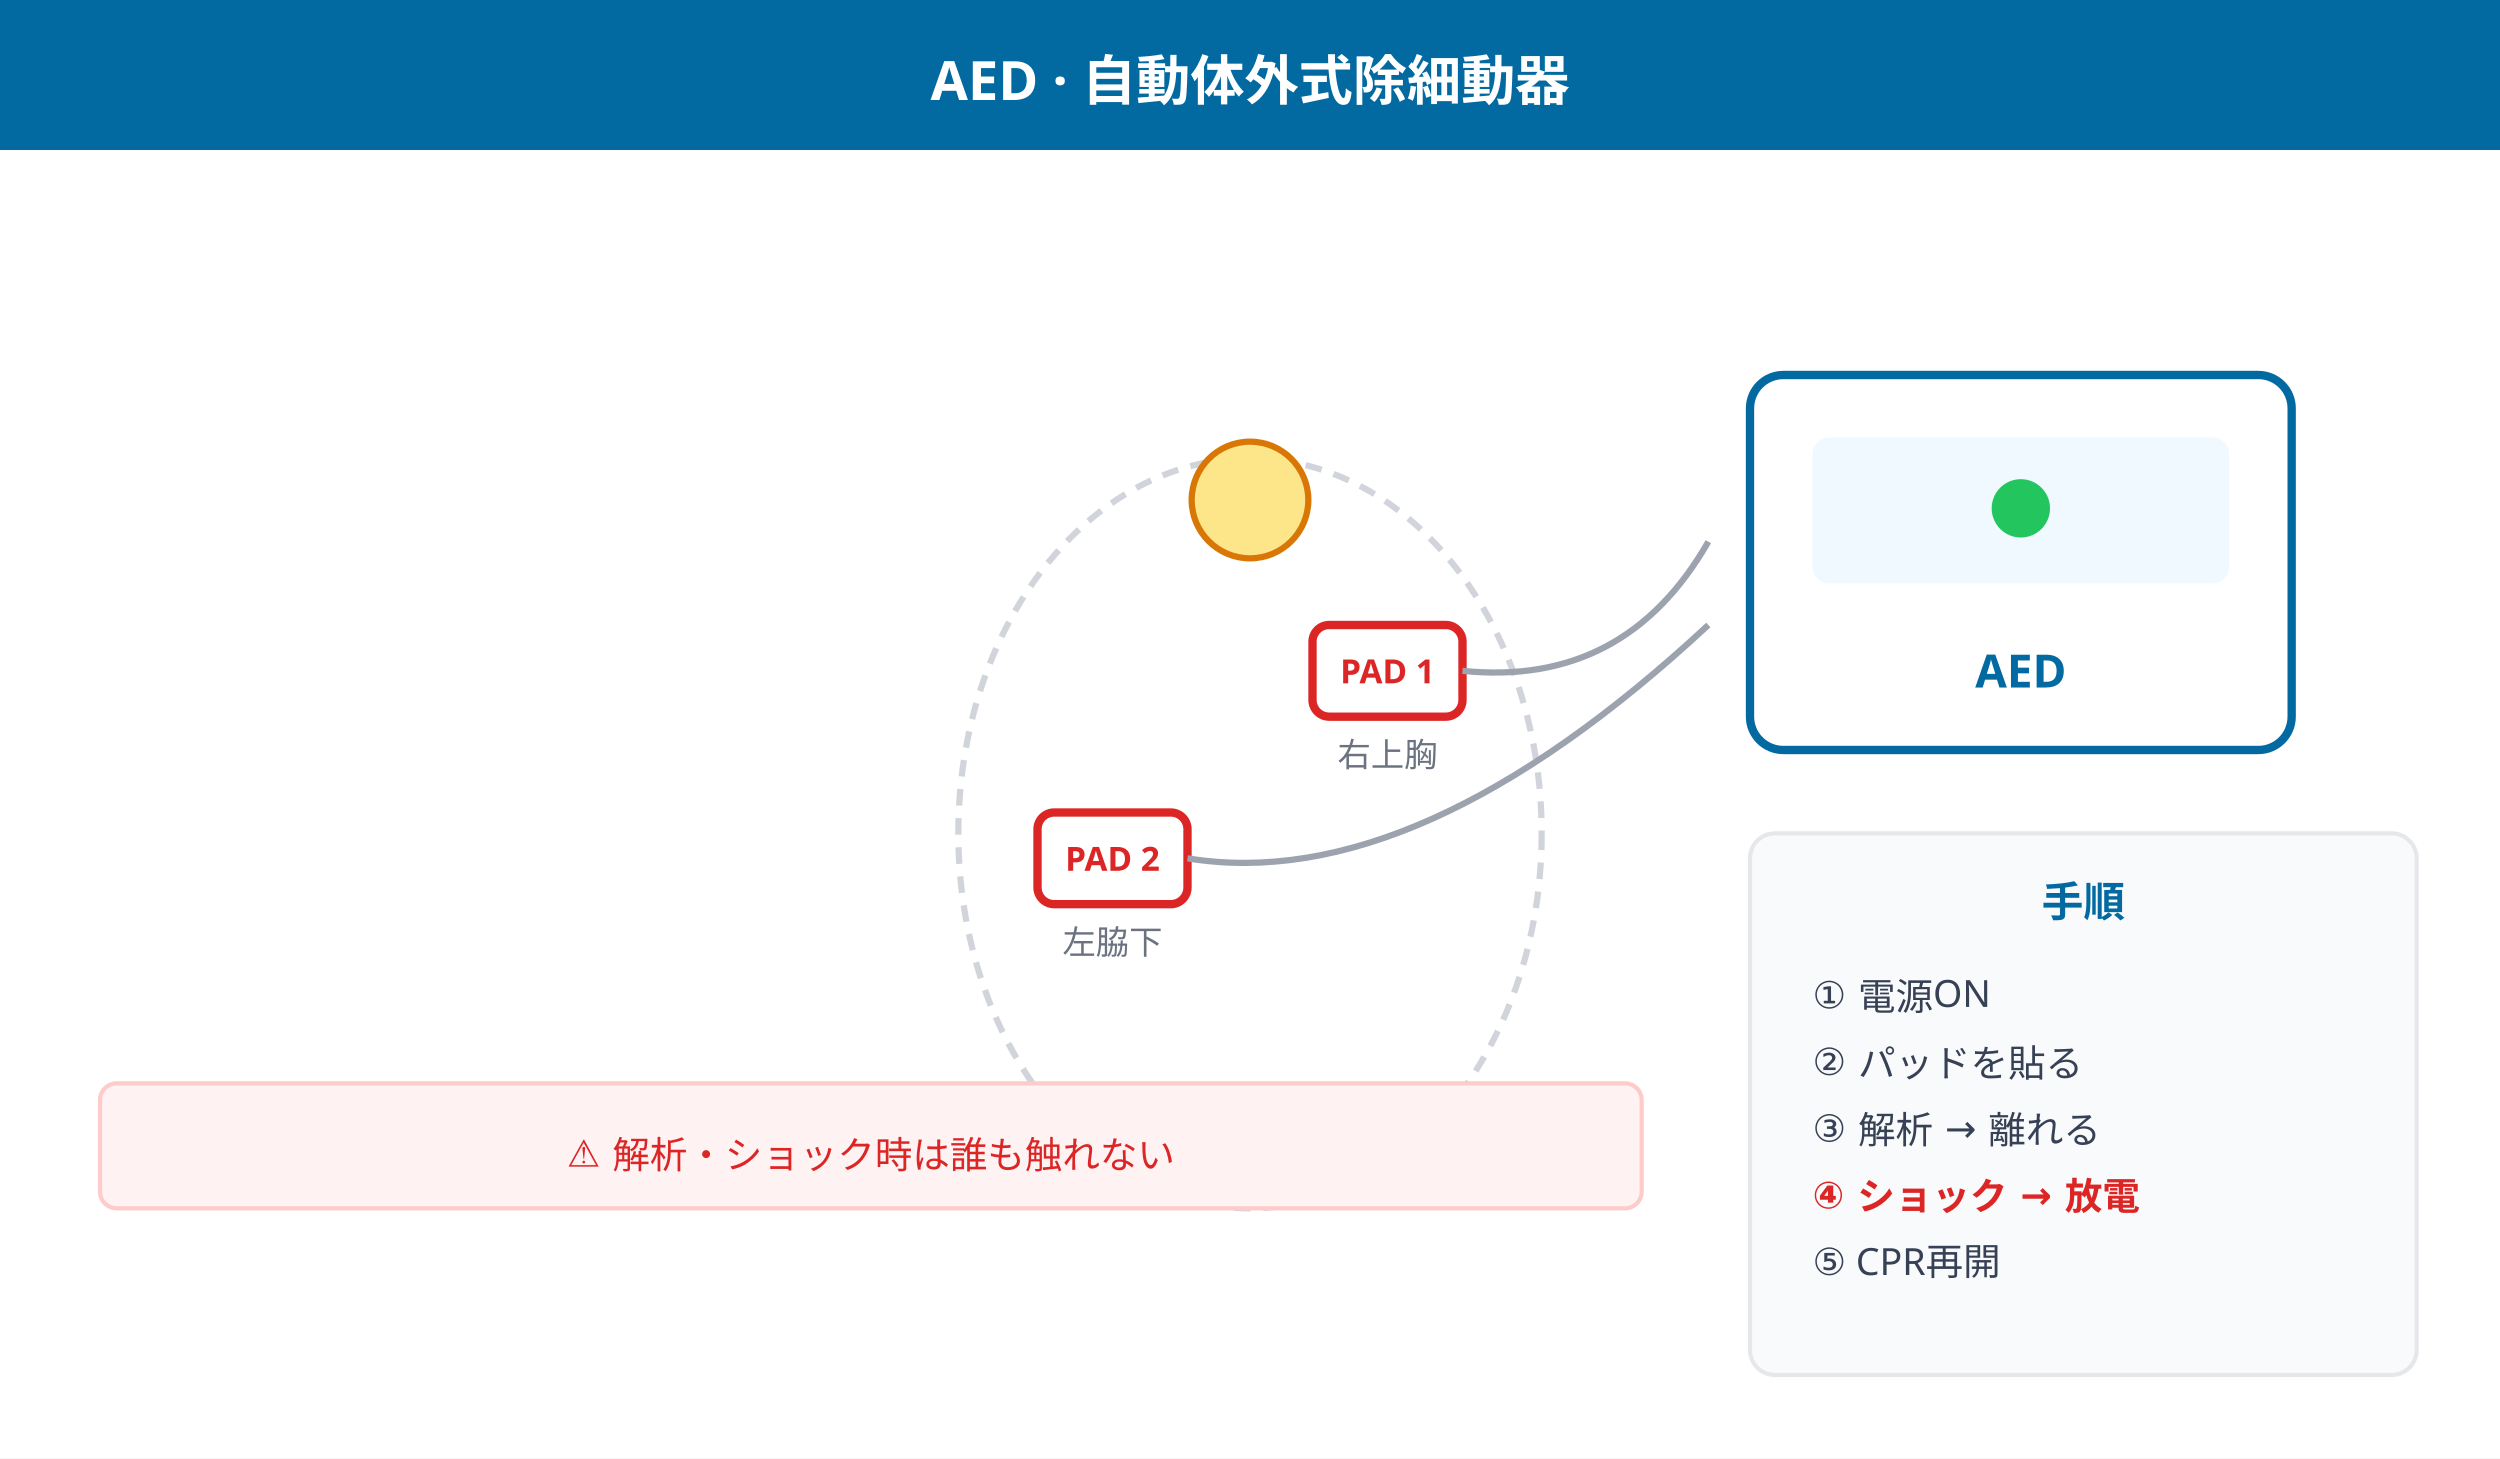
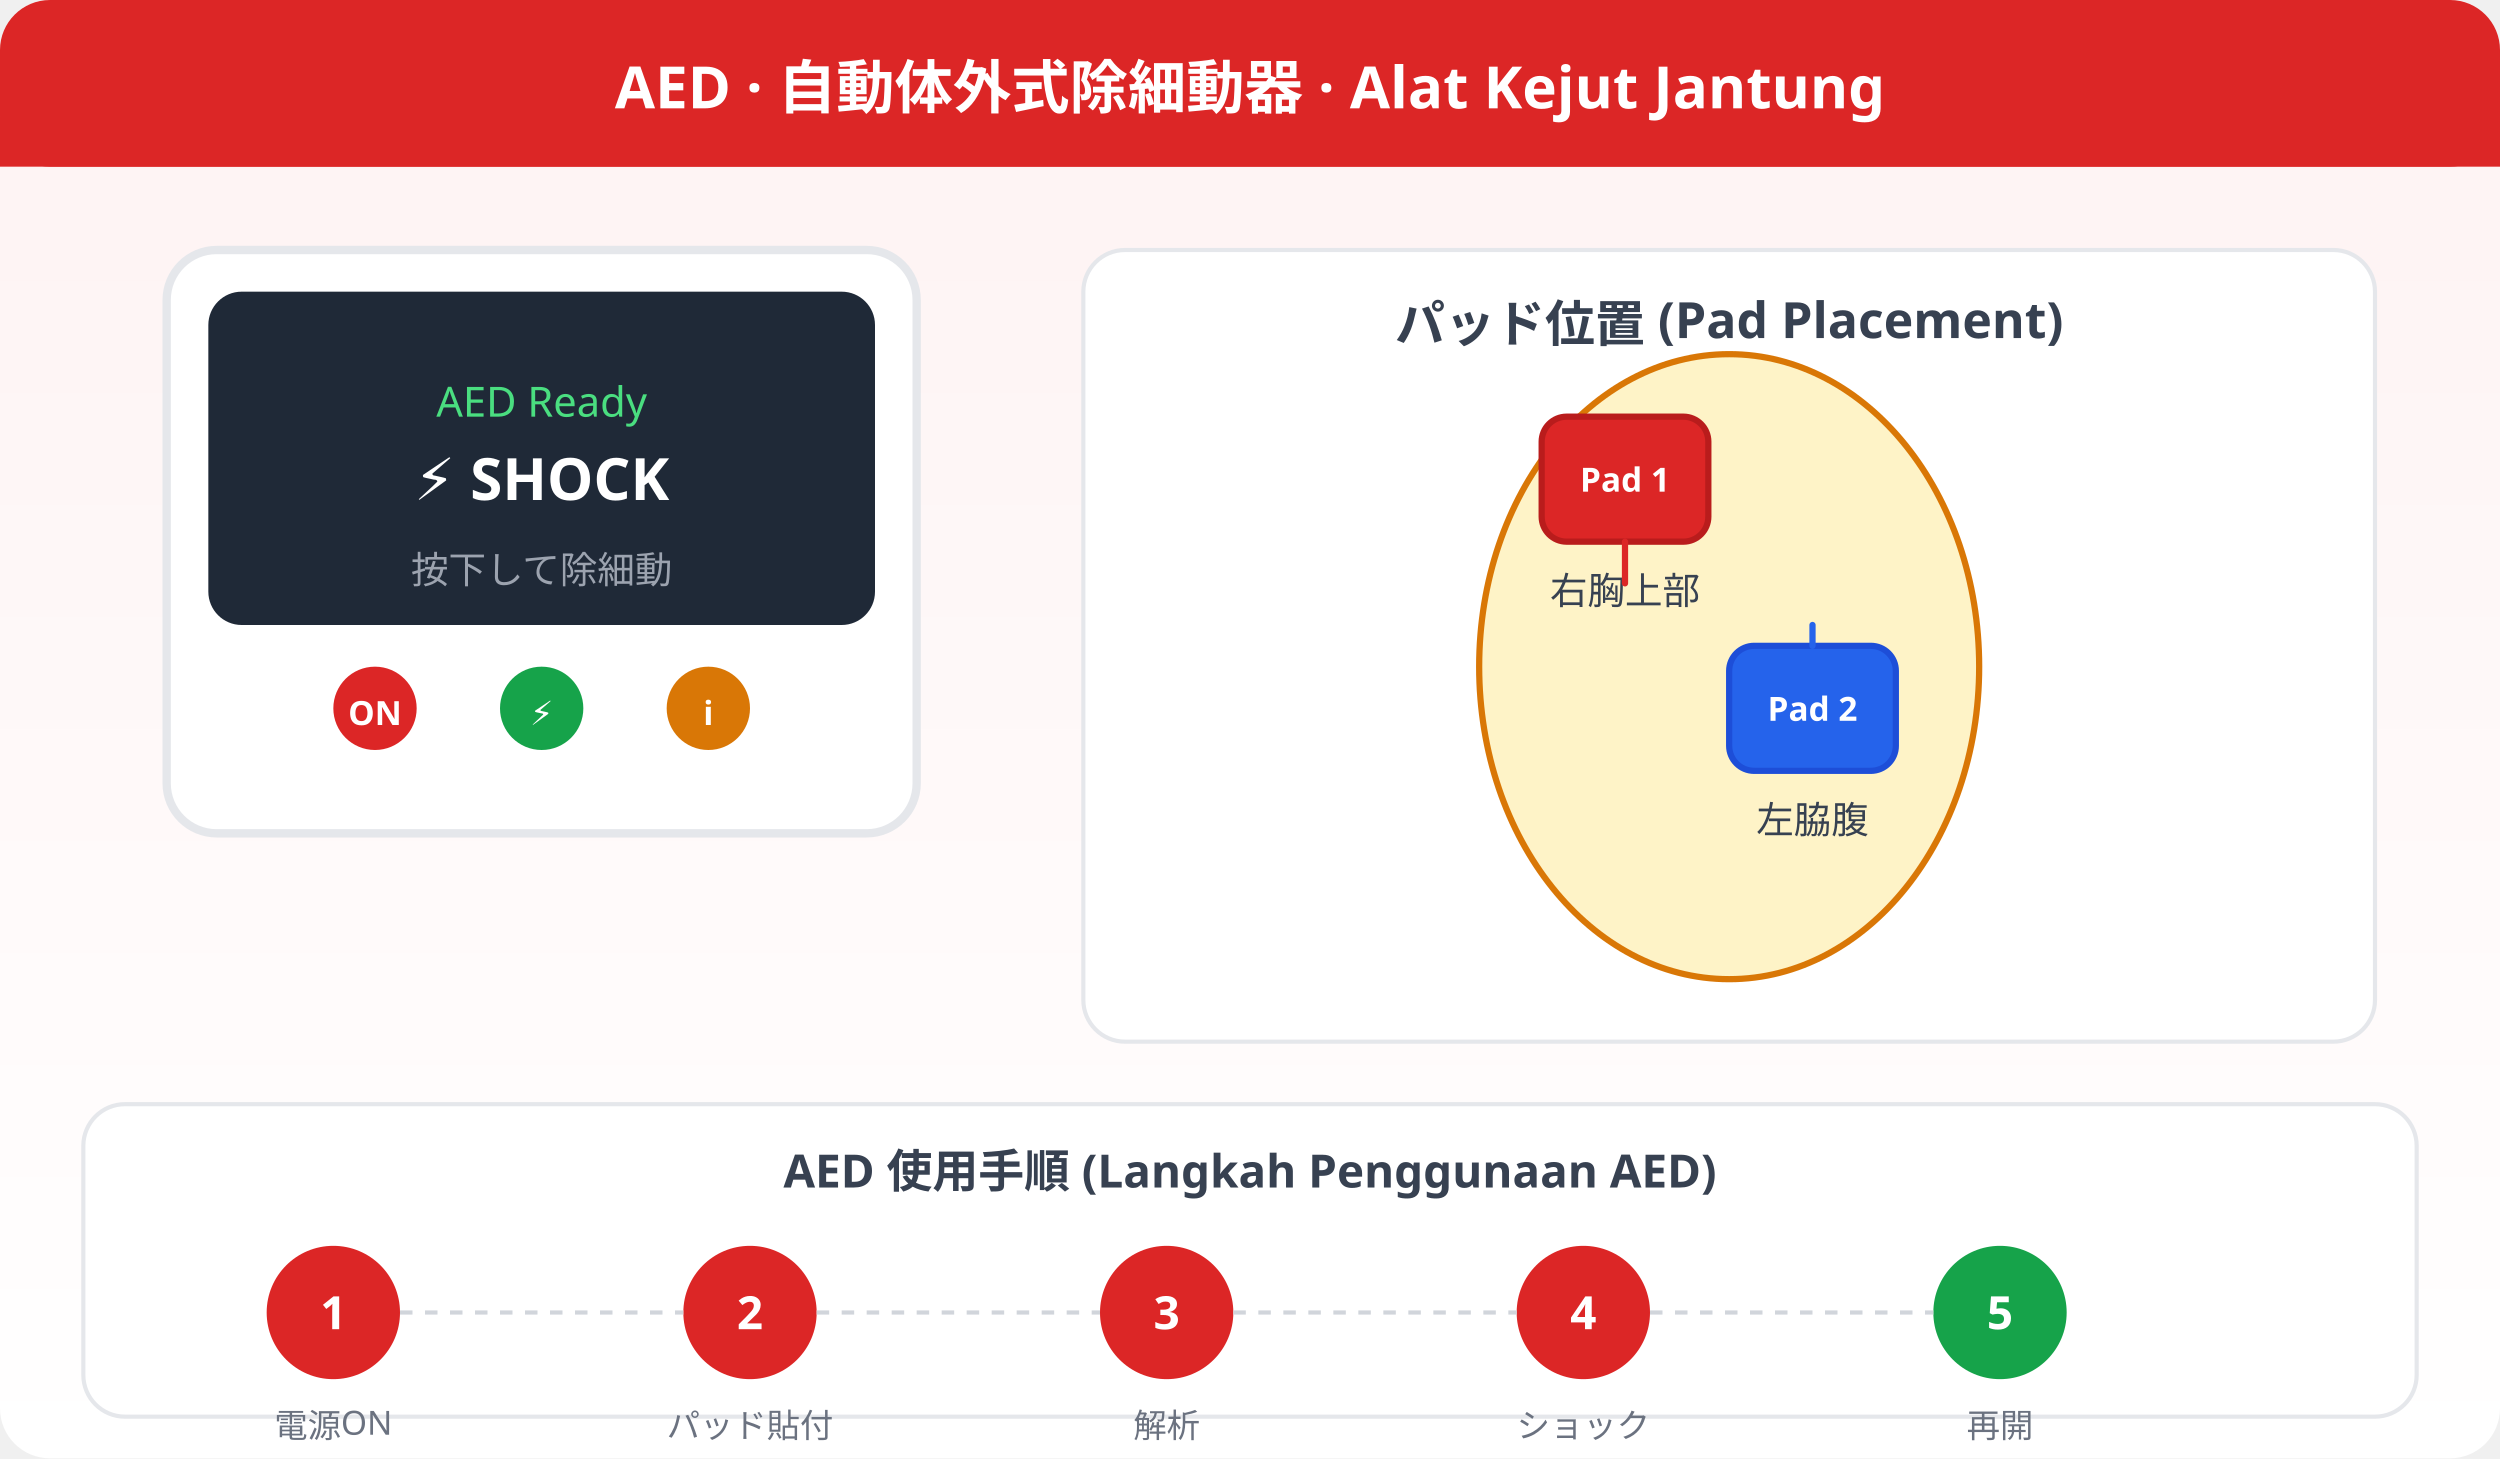
<svg xmlns="http://www.w3.org/2000/svg" viewBox="0 0 600 350">
-   <rect width="600" height="350" fill="#FFF" />
-   <rect x="0" y="0" width="600" height="36" fill="#0369A1" />
-   <text x="300" y="24" text-anchor="middle" font-family="system-ui, sans-serif" font-size="13" font-weight="600" fill="#FFF">AED · 自動体外式除細動器</text>
-   <ellipse cx="300" cy="200" rx="70" ry="90" fill="none" stroke="#D1D5DB" stroke-width="1.5" stroke-dasharray="4,3" />
-   <circle cx="300" cy="120" r="14" fill="#FDE68A" stroke="#D97706" stroke-width="1.5" />
-   <rect x="315" y="150" width="36" height="22" rx="4" fill="#FFF" stroke="#DC2626" stroke-width="2" />
-   <text x="333" y="164" text-anchor="middle" font-family="system-ui, sans-serif" font-size="8" font-weight="600" fill="#DC2626">PAD 1</text>
-   <text x="333" y="184" text-anchor="middle" font-family="system-ui, sans-serif" font-size="8" fill="#6B7280">右上胸</text>
-   <rect x="249" y="195" width="36" height="22" rx="4" fill="#FFF" stroke="#DC2626" stroke-width="2" />
-   <text x="267" y="209" text-anchor="middle" font-family="system-ui, sans-serif" font-size="8" font-weight="600" fill="#DC2626">PAD 2</text>
-   <text x="267" y="229" text-anchor="middle" font-family="system-ui, sans-serif" font-size="8" fill="#6B7280">左脇下</text>
-   <path d="M351 161 Q390 165 410 130" fill="none" stroke="#9CA3AF" stroke-width="1.5" />
-   <path d="M285 206 Q340 215 410 150" fill="none" stroke="#9CA3AF" stroke-width="1.5" />
-   <rect x="420" y="90" width="130" height="90" rx="8" fill="#FFF" stroke="#0369A1" stroke-width="2" />
-   <rect x="435" y="105" width="100" height="35" rx="4" fill="#F0F9FF" />
-   <circle cx="485" cy="122" r="7" fill="#22C55E" />
-   <text x="485" y="165" text-anchor="middle" font-family="system-ui, sans-serif" font-size="11" font-weight="600" fill="#0369A1">AED</text>
-   <rect x="420" y="200" width="160" height="130" rx="6" fill="#F9FAFB" stroke="#E5E7EB" />
-   <text x="500" y="220" text-anchor="middle" font-family="system-ui, sans-serif" font-size="10" font-weight="600" fill="#0369A1">手順</text>
-   <text x="435" y="242" font-family="system-ui, sans-serif" font-size="9" fill="#374155">① 電源ON</text>
-   <text x="435" y="258" font-family="system-ui, sans-serif" font-size="9" fill="#374155">② パッドを貼る</text>
-   <text x="435" y="274" font-family="system-ui, sans-serif" font-size="9" fill="#374155">③ 解析 → 離れる</text>
-   <text x="435" y="290" font-family="system-ui, sans-serif" font-size="9" fill="#DC2626" font-weight="600">④ ショック → 放電</text>
-   <text x="435" y="306" font-family="system-ui, sans-serif" font-size="9" fill="#374155">⑤ CPR再開</text>
-   <rect x="24" y="260" width="370" height="30" rx="4" fill="#FEF2F2" stroke="#FECACA" />
-   <text x="209" y="280" text-anchor="middle" font-family="system-ui, sans-serif" font-size="9" fill="#DC2626">⚠ 解析・ショック時は誰も触れない</text>
+   <defs>
+     <linearGradient id="bg-aed" x1="0" y1="0" x2="0" y2="1">
+       <stop offset="0%" stop-color="#FEF2F2" />
+       <stop offset="100%" stop-color="#FFF" />
+     </linearGradient>
+   </defs>
+   <rect width="600" height="350" fill="url(#bg-aed)" rx="12" />
+   <rect x="0" y="0" width="600" height="40" fill="#DC2626" rx="12" />
+   <rect x="0" y="28" width="600" height="12" fill="#DC2626" />
+   <text x="300" y="26" text-anchor="middle" font-family="system-ui,sans-serif" font-size="14" font-weight="700" fill="#FFF">AED · 自動体外式除細動器 · Alat Kejut Jantung</text>
+   <rect x="40" y="60" width="180" height="140" rx="12" fill="#FFF" stroke="#E5E7EB" stroke-width="2" />
+   <rect x="50" y="70" width="160" height="80" rx="8" fill="#1F2937" />
+   <text x="130" y="100" text-anchor="middle" font-family="system-ui,sans-serif" font-size="10" fill="#4ADE80">AED Ready</text>
+   <text x="130" y="120" text-anchor="middle" font-family="system-ui,sans-serif" font-size="14" font-weight="700" fill="#FFF">⚡ SHOCK</text>
+   <text x="130" y="140" text-anchor="middle" font-family="system-ui,sans-serif" font-size="9" fill="#9CA3AF">按下して除細動</text>
+   <circle cx="90" cy="170" r="10" fill="#DC2626" />
+   <text x="90" y="174" text-anchor="middle" font-family="system-ui,sans-serif" font-size="8" font-weight="700" fill="#FFF">ON</text>
+   <circle cx="130" cy="170" r="10" fill="#16A34A" />
+   <text x="130" y="174" text-anchor="middle" font-family="system-ui,sans-serif" font-size="8" font-weight="700" fill="#FFF">⚡</text>
+   <circle cx="170" cy="170" r="10" fill="#D97706" />
+   <text x="170" y="174" text-anchor="middle" font-family="system-ui,sans-serif" font-size="8" font-weight="700" fill="#FFF">i</text>
+   <rect x="260" y="60" width="310" height="190" rx="10" fill="#FFF" stroke="#E5E7EB" stroke-width="1" />
+   <text x="415" y="82" text-anchor="middle" font-family="system-ui,sans-serif" font-size="12" font-weight="700" fill="#374151">パッド位置 (Pad Placement)</text>
+   <ellipse cx="415" cy="160" rx="60" ry="75" fill="#FEF3C7" stroke="#D97706" stroke-width="1.5" />
+   <rect x="370" y="100" width="40" height="30" rx="6" fill="#DC2626" stroke="#B91C1C" stroke-width="1.5" />
+   <text x="390" y="118" text-anchor="middle" font-family="system-ui,sans-serif" font-size="8" font-weight="700" fill="#FFF">Pad 1</text>
+   <text x="390" y="145" text-anchor="middle" font-family="system-ui,sans-serif" font-size="9" fill="#374151">右胸上部</text>
+   <rect x="415" y="155" width="40" height="30" rx="6" fill="#2563EB" stroke="#1D4ED8" stroke-width="1.5" />
+   <text x="435" y="173" text-anchor="middle" font-family="system-ui,sans-serif" font-size="8" font-weight="700" fill="#FFF">Pad 2</text>
+   <text x="435" y="200" text-anchor="middle" font-family="system-ui,sans-serif" font-size="9" fill="#374151">左脇腹</text>
+   <path d="M390 130 L390 140" stroke="#DC2626" stroke-width="1.5" stroke-linecap="round" />
+   <path d="M435 150 L435 155" stroke="#2563EB" stroke-width="1.5" stroke-linecap="round" />
+   <rect x="20" y="265" width="560" height="75" rx="10" fill="#FFF" stroke="#E5E7EB" stroke-width="1" />
+   <text x="300" y="285" text-anchor="middle" font-family="system-ui,sans-serif" font-size="11" font-weight="700" fill="#374151">AED 使用手順 (Langkah Penggunaan AED)</text>
+   <circle cx="80" cy="315" r="16" fill="#DC2626" />
+   <text x="80" y="319" text-anchor="middle" font-family="system-ui,sans-serif" font-size="11" font-weight="800" fill="#FFF">1</text>
+   <text x="80" y="345" text-anchor="middle" font-family="system-ui,sans-serif" font-size="8" fill="#6B7280">電源ON</text>
+   <circle cx="180" cy="315" r="16" fill="#DC2626" />
+   <text x="180" y="319" text-anchor="middle" font-family="system-ui,sans-serif" font-size="11" font-weight="800" fill="#FFF">2</text>
+   <text x="180" y="345" text-anchor="middle" font-family="system-ui,sans-serif" font-size="8" fill="#6B7280">パッド貼付</text>
+   <circle cx="280" cy="315" r="16" fill="#DC2626" />
+   <text x="280" y="319" text-anchor="middle" font-family="system-ui,sans-serif" font-size="11" font-weight="800" fill="#FFF">3</text>
+   <text x="280" y="345" text-anchor="middle" font-family="system-ui,sans-serif" font-size="8" fill="#6B7280">解析</text>
+   <circle cx="380" cy="315" r="16" fill="#DC2626" />
+   <text x="380" y="319" text-anchor="middle" font-family="system-ui,sans-serif" font-size="11" font-weight="800" fill="#FFF">4</text>
+   <text x="380" y="345" text-anchor="middle" font-family="system-ui,sans-serif" font-size="8" fill="#6B7280">ショック</text>
+   <circle cx="480" cy="315" r="16" fill="#16A34A" />
+   <text x="480" y="319" text-anchor="middle" font-family="system-ui,sans-serif" font-size="11" font-weight="800" fill="#FFF">5</text>
+   <text x="480" y="345" text-anchor="middle" font-family="system-ui,sans-serif" font-size="8" fill="#6B7280">再開</text>
+   <line x1="96" y1="315" x2="164" y2="315" stroke="#D1D5DB" stroke-width="1" stroke-dasharray="3,3" />
+   <line x1="196" y1="315" x2="264" y2="315" stroke="#D1D5DB" stroke-width="1" stroke-dasharray="3,3" />
+   <line x1="296" y1="315" x2="364" y2="315" stroke="#D1D5DB" stroke-width="1" stroke-dasharray="3,3" />
+   <line x1="396" y1="315" x2="464" y2="315" stroke="#D1D5DB" stroke-width="1" stroke-dasharray="3,3" />
</svg>
